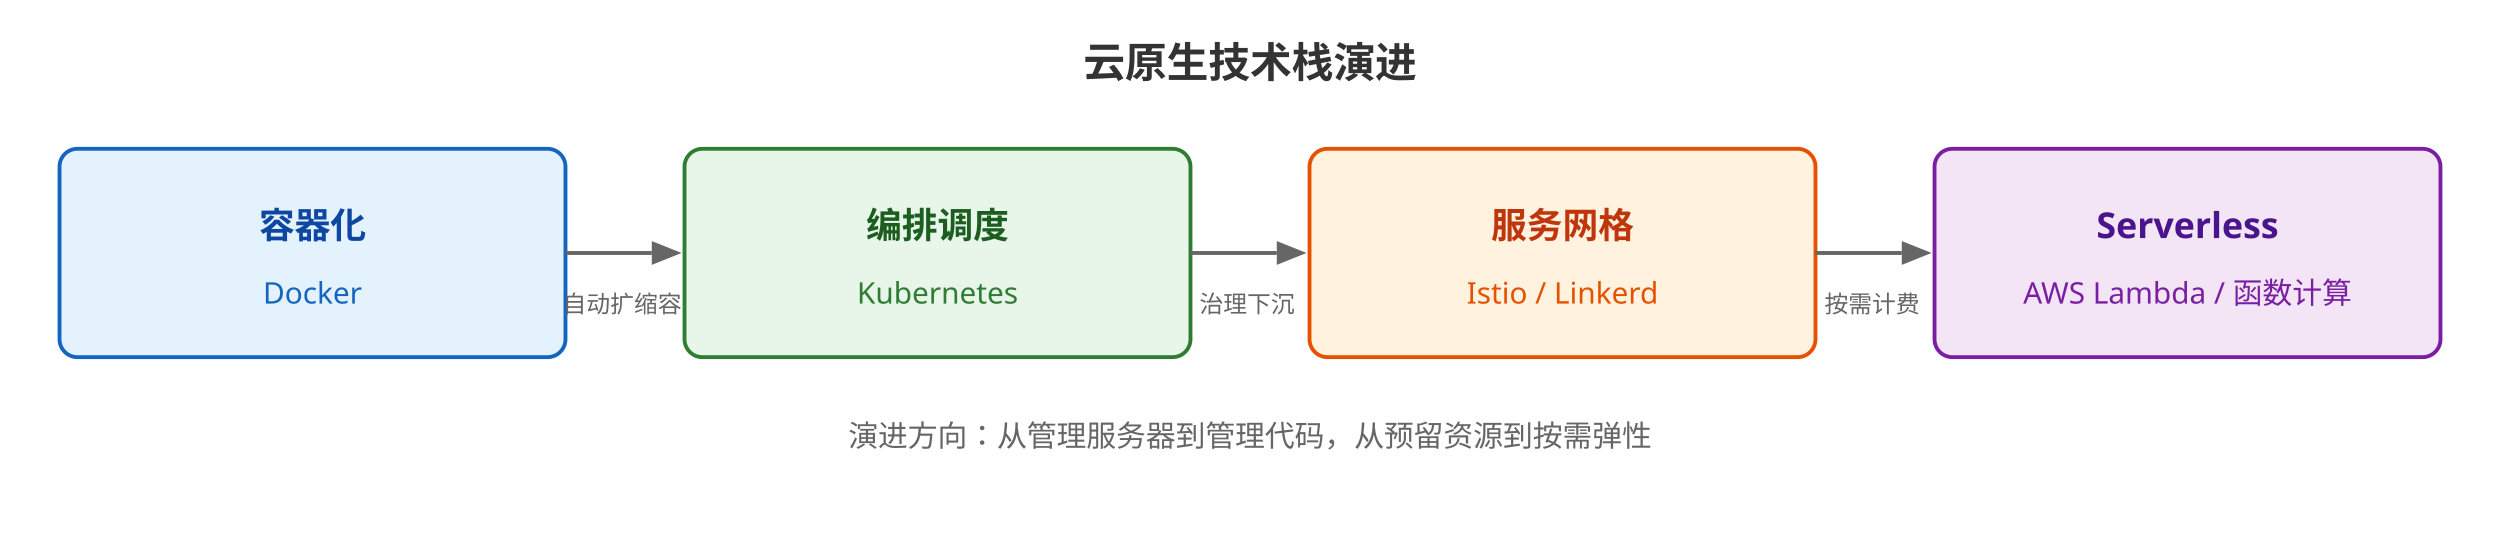
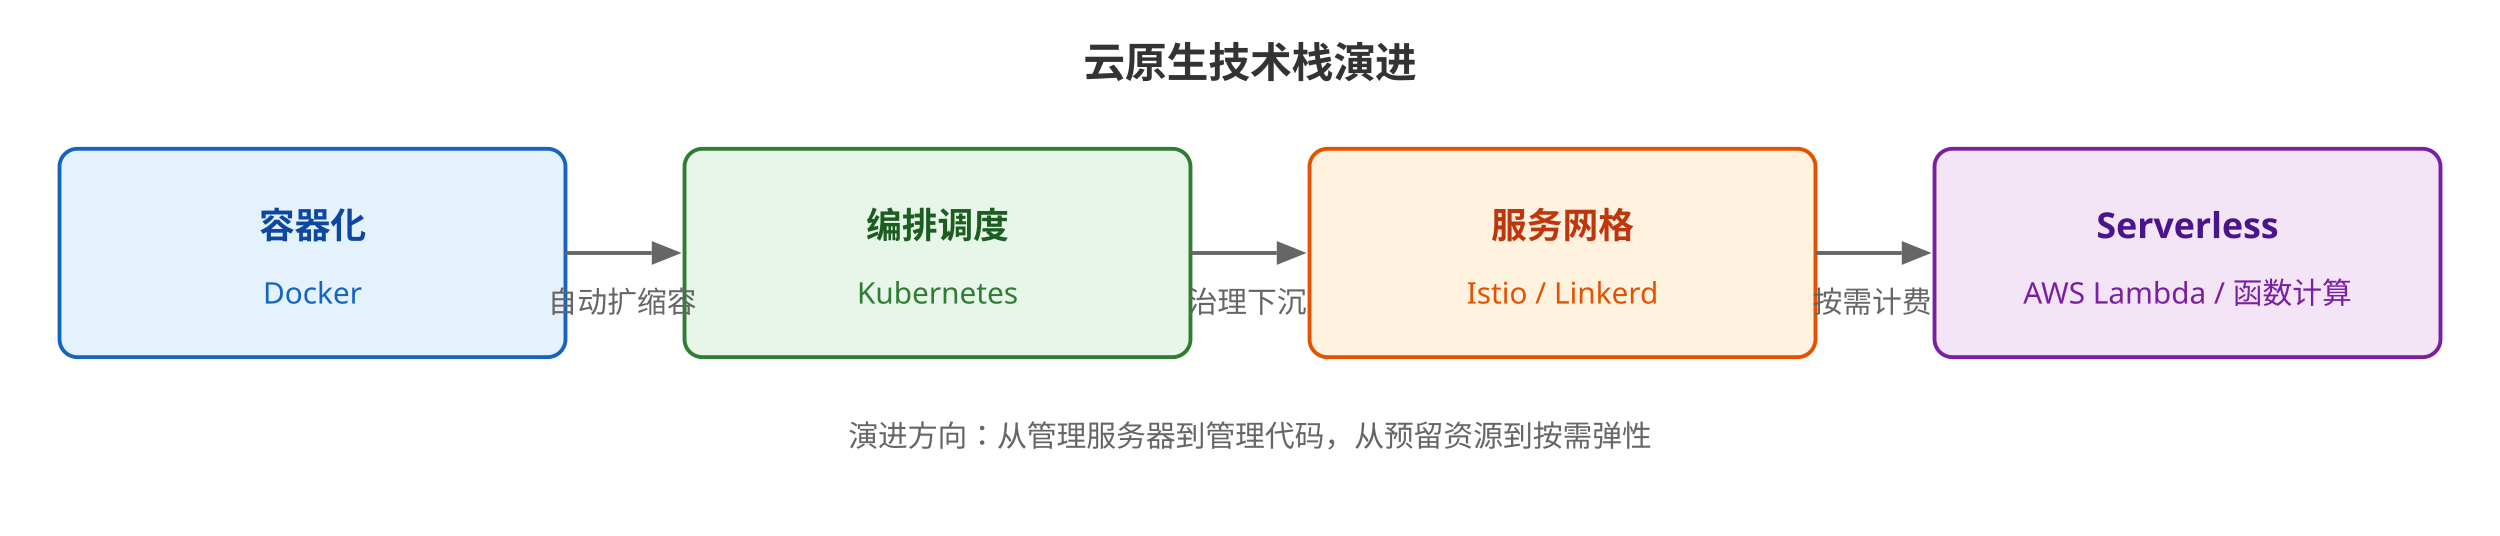
<svg xmlns="http://www.w3.org/2000/svg" width="840" height="180" viewBox="0 0 840 180" font-family="'Noto Sans SC','PingFang SC','Microsoft YaHei',sans-serif" font-size="10">
  <defs>
    <marker id="ar" markerWidth="10" markerHeight="8" refX="0" refY="4" orient="auto" markerUnits="userSpaceOnUse">
      <path d="M0,0 L10,4 L0,8 Z" fill="#666666" />
    </marker>
  </defs>
  <text x="420" y="26" text-anchor="middle" font-size="14" font-weight="bold" fill="#333333">云原生技术栈演进</text>
  <g transform="translate(20,50)">
    <rect x="0" y="0" width="170" height="70" rx="6" fill="#e3f2fd" stroke="#1565c0" stroke-width="1.3" />
    <text x="85" y="30" text-anchor="middle" font-size="12" font-weight="bold" fill="#0d47a1">容器化</text>
    <text x="85" y="52" text-anchor="middle" font-size="10" fill="#1565c0">Docker</text>
  </g>
  <g transform="translate(230,50)">
    <rect x="0" y="0" width="170" height="70" rx="6" fill="#e8f5e9" stroke="#2e7d32" stroke-width="1.3" />
    <text x="85" y="30" text-anchor="middle" font-size="12" font-weight="bold" fill="#1b5e20">编排调度</text>
    <text x="85" y="52" text-anchor="middle" font-size="10" fill="#2e7d32">Kubernetes</text>
  </g>
  <g transform="translate(440,50)">
    <rect x="0" y="0" width="170" height="70" rx="6" fill="#fff3e0" stroke="#e65100" stroke-width="1.3" />
    <text x="85" y="30" text-anchor="middle" font-size="12" font-weight="bold" fill="#bf360c">服务网格</text>
    <text x="85" y="52" text-anchor="middle" font-size="10" fill="#e65100">Istio / Linkerd</text>
  </g>
  <g transform="translate(650,50)">
    <rect x="0" y="0" width="170" height="70" rx="6" fill="#f3e5f5" stroke="#7b1fa2" stroke-width="1.3" />
    <text x="85" y="30" text-anchor="middle" font-size="12" font-weight="bold" fill="#4a148c">Serverless</text>
    <text x="85" y="52" text-anchor="middle" font-size="10" fill="#7b1fa2">AWS Lambda / 函数计算</text>
  </g>
  <line x1="190" y1="85" x2="219" y2="85" stroke="#666666" stroke-width="1.3" marker-end="url(#ar)" />
-   <text x="209" y="105" text-anchor="middle" font-size="8" fill="#666666">自动扩缩容</text>
+   <text x="209" y="105" text-anchor="middle" font-size="10" fill="#666666">自动扩缩容</text>
  <line x1="400" y1="85" x2="429" y2="85" stroke="#666666" stroke-width="1.3" marker-end="url(#ar)" />
-   <text x="419" y="105" text-anchor="middle" font-size="8" fill="#666666">治理下沉</text>
+   <text x="419" y="105" text-anchor="middle" font-size="10" fill="#666666">治理下沉</text>
  <line x1="610" y1="85" x2="639" y2="85" stroke="#666666" stroke-width="1.3" marker-end="url(#ar)" />
-   <text x="629" y="105" text-anchor="middle" font-size="8" fill="#666666">按需计费</text>
+   <text x="629" y="105" text-anchor="middle" font-size="10" fill="#666666">按需计费</text>
  <text x="420" y="150" text-anchor="middle" font-size="10" fill="#666666">演进方向：从管理服务器到管理代码，从预留资源到按需弹性</text>
</svg>
